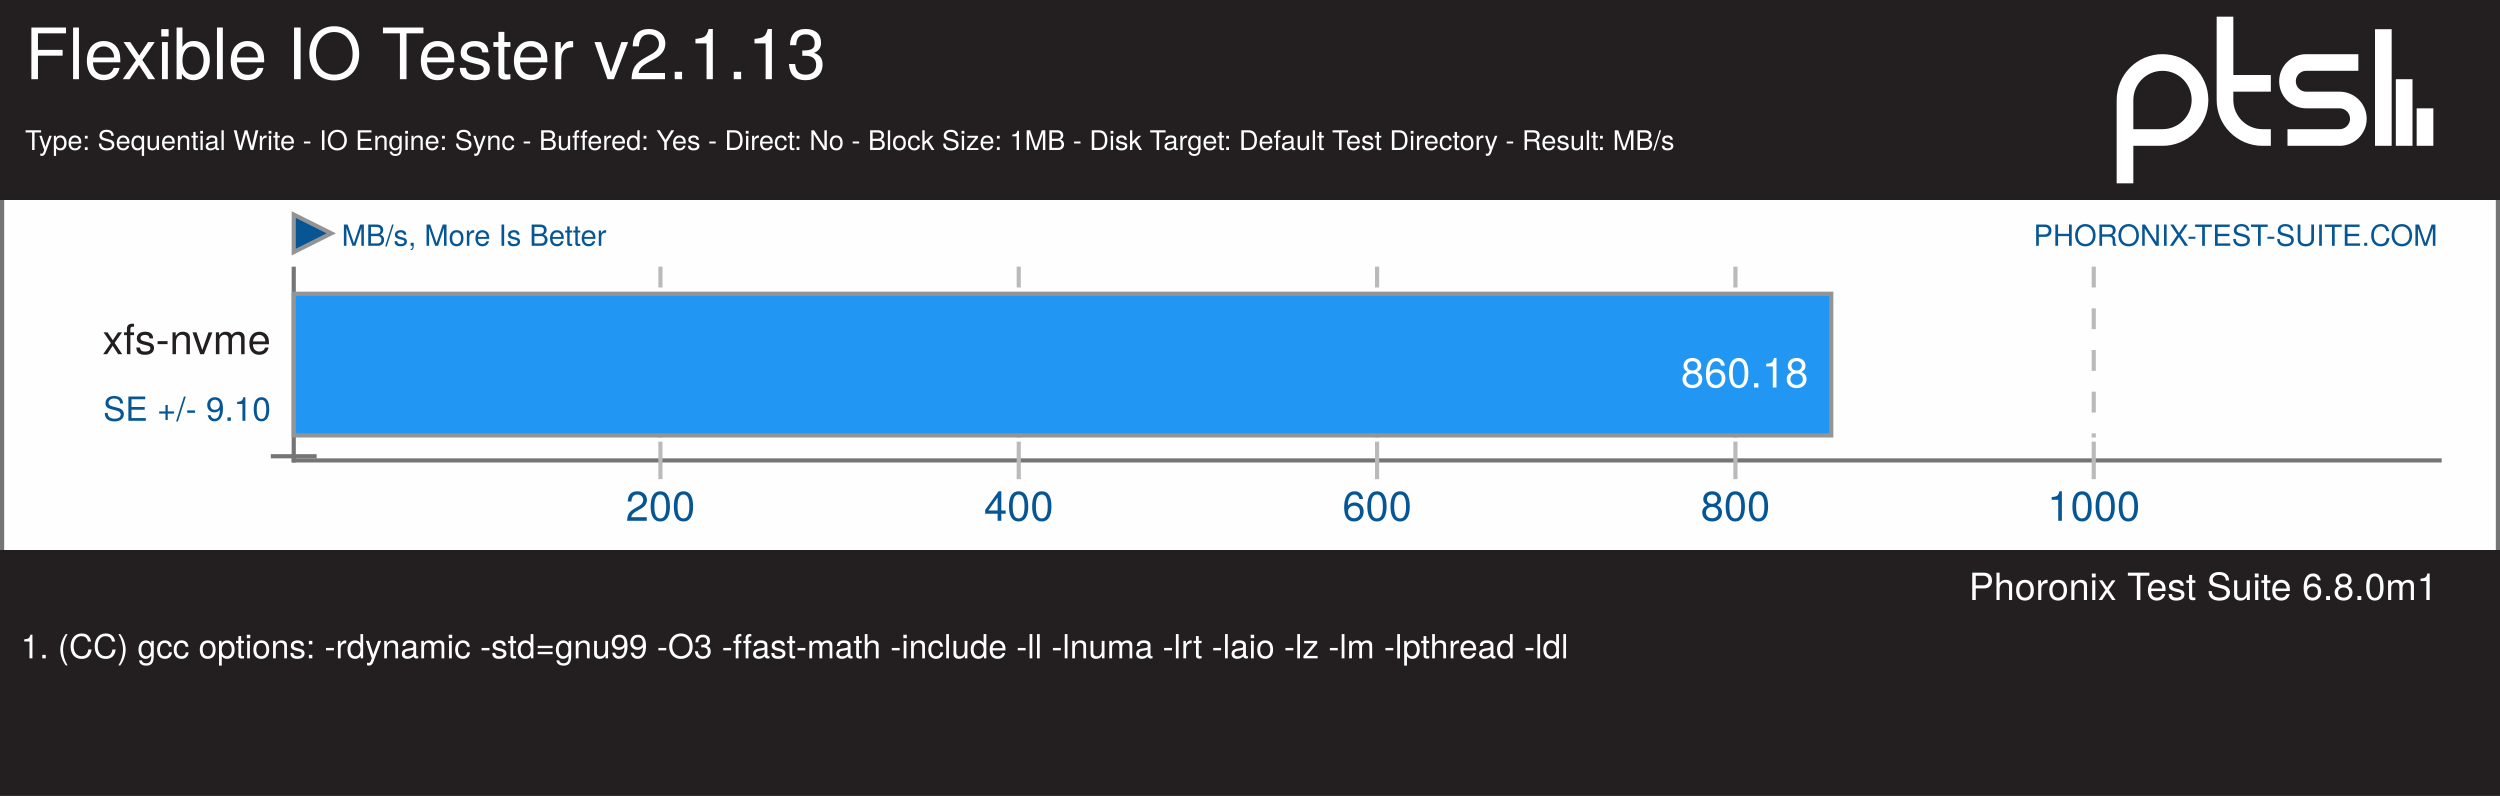
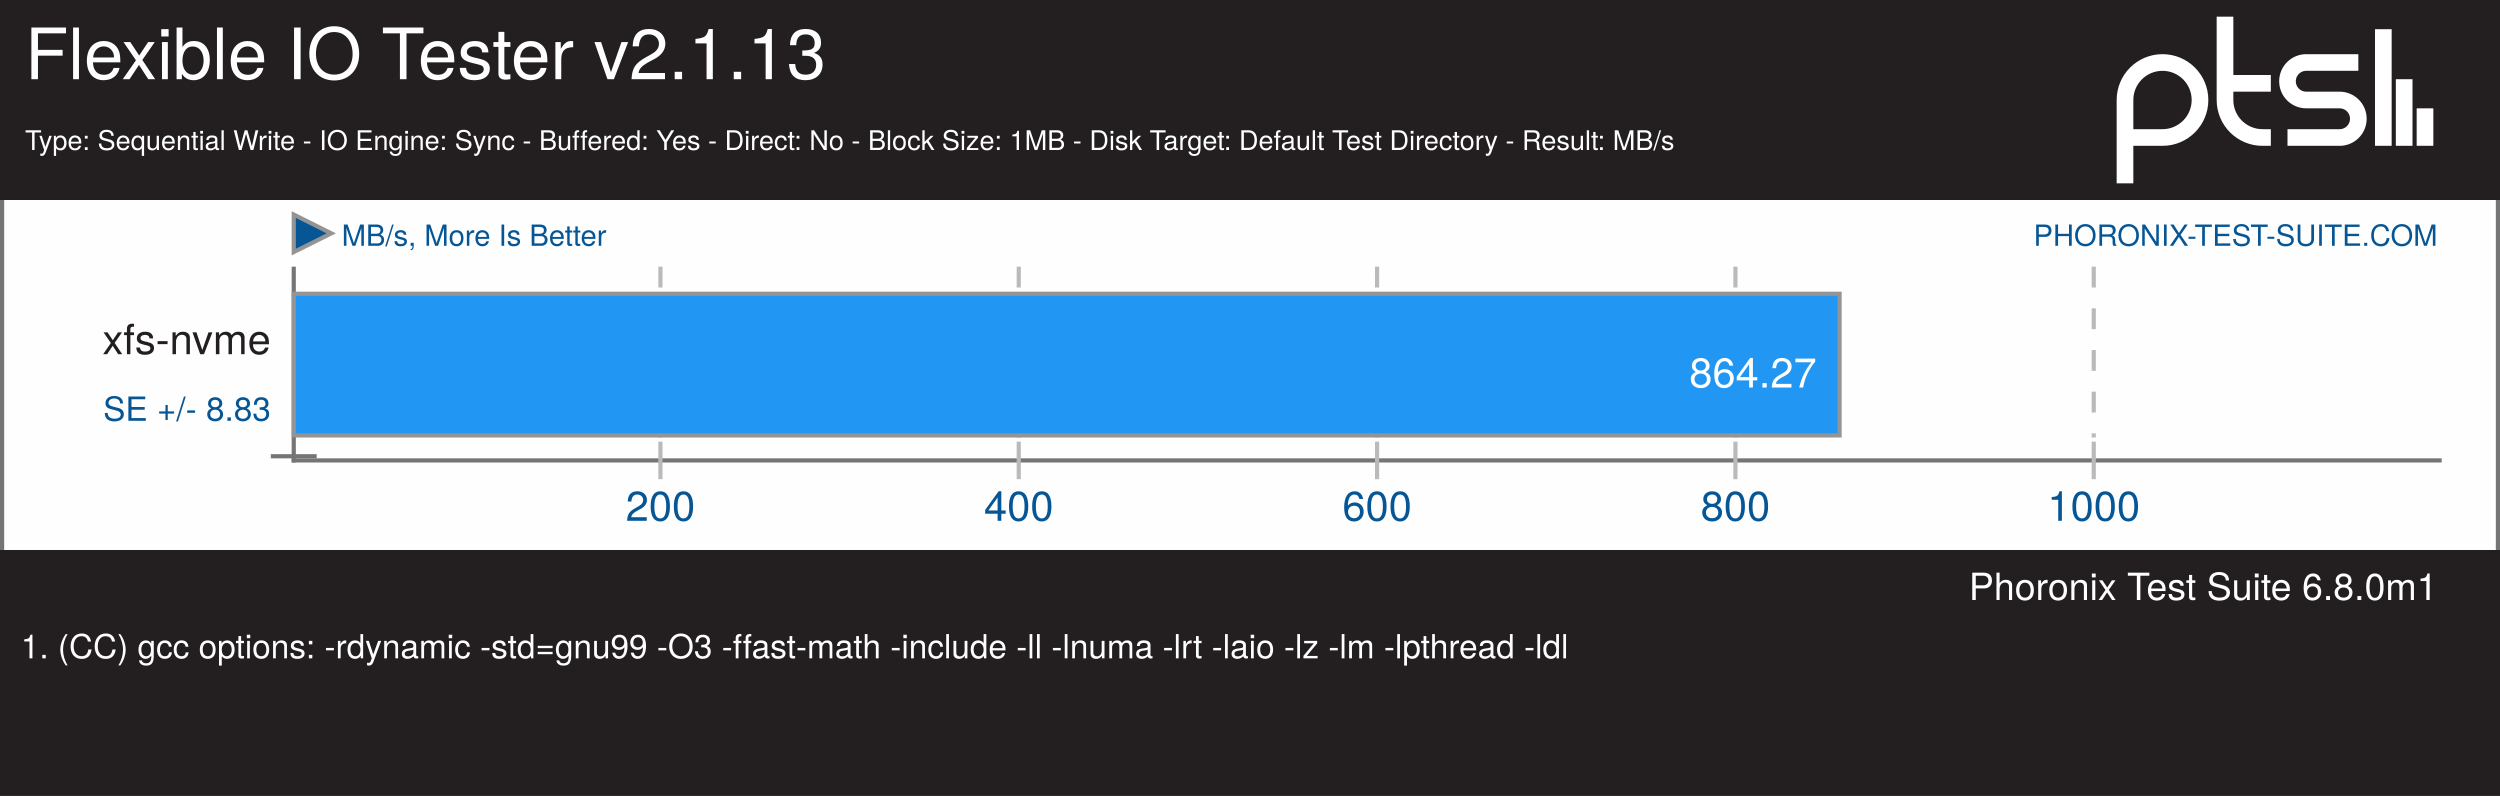
<svg xmlns="http://www.w3.org/2000/svg" xmlns:xlink="http://www.w3.org/1999/xlink" version="1.1" font-family="sans-serif, droid-sans, helvetica, verdana, tahoma" viewbox="0 0 600 191" width="600" height="191" preserveAspectRatio="xMinYMin meet">
  <rect x="0" y="0" width="600" height="191" fill="#FEFEFE" stroke="#757575" stroke-width="2" />
  <g stroke="#757575" stroke-width="1">
    <line x1="70.5" y1="64" x2="70.5" y2="111" />
    <line x1="70" y1="110.5" x2="586" y2="110.5" />
  </g>
  <a xlink:href="http://www.phoronix-test-suite.com/" xlink:show="new">
    <text x="585" y="59" font-size="7" fill="#065695" text-anchor="end" xlink:show="new">PHORONIX-TEST-SUITE.COM</text>
  </a>
  <polygon points="79.5,56 70.5,60.5 70.5,51.5" fill="#065695" stroke="#949494" stroke-width="1" />
  <text x="82" y="59" font-size="7" fill="#065695" text-anchor="start">MB/s, More Is Better</text>
  <rect x="0" y="0" width="600" height="48" fill="#231f20" />
  <a xlink:href="http://openbenchmarking.org/test/pts/fio-1.8.2" xlink:show="new">
    <text x="6" y="19" font-size="17" fill="#FEFEFE" text-anchor="start" xlink:show="new">Flexible IO Tester v2.1.13</text>
  </a>
  <text x="6" y="36" font-size="6.5" fill="#FEFEFE" text-anchor="start">Type: Sequential Write - IO Engine: Sync - Buffered: Yes - Direct: No - Block Size: 1MB - Disk Target: Default Test Directory - Result: MB/s</text>
  <path d="m74 22v9m-5-16v16m-5-28v28m-23-2h12.5c2.485 0 4.5-2.015 4.5-4.5s-2.015-4.5-4.5-4.5h-8c-2.485 0-4.5-2.015-4.5-4.5s2.015-4.5 4.5-4.5h12.5m-21 5h-11m11 13h-2c-4.971 0-9-4.029-9-9v-20m-24 40v-20c0-4.971 4.029-9 9-9 4.971 0 9 4.029 9 9s-4.029 9-9 9h-9" stroke="#ffffff" stroke-width="4" fill="none" transform="translate(508,4)" />
  <line x1="70.5" y1="110" x2="70.5" y2="103" stroke="#757575" stroke-width="11" stroke-dasharray="1,45" />
  <g font-size="10" fill="#231f20">
    <text x="65" y="85" text-anchor="end">xfs-nvme</text>
  </g>
  <g font-size="10" fill="#065695" text-anchor="middle">
    <text x="158.5" y="125">200</text>
    <text x="244.5" y="125">400</text>
    <text x="330.5" y="125">600</text>
    <text x="416.5" y="125">800</text>
    <text x="502.5" y="125">1000</text>
  </g>
  <g stroke="#BABABA" stroke-width="1">
    <line x1="158.5" y1="64" x2="158.5" y2="105" stroke-dasharray="5,5" />
    <line x1="158.5" y1="106" x2="158.5" y2="115" />
    <line x1="244.5" y1="64" x2="244.5" y2="105" stroke-dasharray="5,5" />
    <line x1="244.5" y1="106" x2="244.5" y2="115" />
    <line x1="330.5" y1="64" x2="330.5" y2="105" stroke-dasharray="5,5" />
    <line x1="330.5" y1="106" x2="330.5" y2="115" />
    <line x1="416.5" y1="64" x2="416.5" y2="105" stroke-dasharray="5,5" />
    <line x1="416.5" y1="106" x2="416.5" y2="115" />
    <line x1="502.5" y1="64" x2="502.5" y2="105" stroke-dasharray="5,5" />
    <line x1="502.5" y1="106" x2="502.5" y2="115" />
  </g>
  <g stroke="#949494" stroke-width="1">
-     <rect x="70.5" y="70.5" height="34" width="369" fill="#2196f3" xlink:title="xfs-nvme: 860.18" />
+     <rect x="70.5" y="70.5" height="34" width="371" fill="#2196f3" xlink:title="xfs-nvme: 864.27" />
  </g>
  <g font-size="8" fill="#065695" text-anchor="end">
-     <text y="101" x="65">SE +/- 9.10</text>
+     <text y="101" x="65">SE +/- 8.83</text>
  </g>
  <g font-size="10" fill="#FFFFFF">
-     <text x="434" y="93" text-anchor="end">860.18</text>
+     <text x="436" y="93" text-anchor="end">864.27</text>
  </g>
  <rect x="0" y="132" width="600" height="59" fill="#231f20" />
  <a xlink:href="http://www.phoronix-test-suite.com/" xlink:show="new">
    <text x="585" y="144" font-size="9" fill="#FEFEFE" text-anchor="end" xlink:show="new">Phoronix Test Suite 6.8.0m1</text>
  </a>
  <text x="5" y="158" font-size="8" fill="#FEFEFE" text-anchor="start" xlink:title="-rdynamic -std=gnu99 -O3 -ffast-math -include -ll -lnuma -lrt -laio -lz -lm -lpthread -ldl" width="595">1. (CC) gcc options: -rdynamic -std=gnu99 -O3 -ffast-math -include -ll -lnuma -lrt -laio -lz -lm -lpthread -ldl</text>
</svg>
